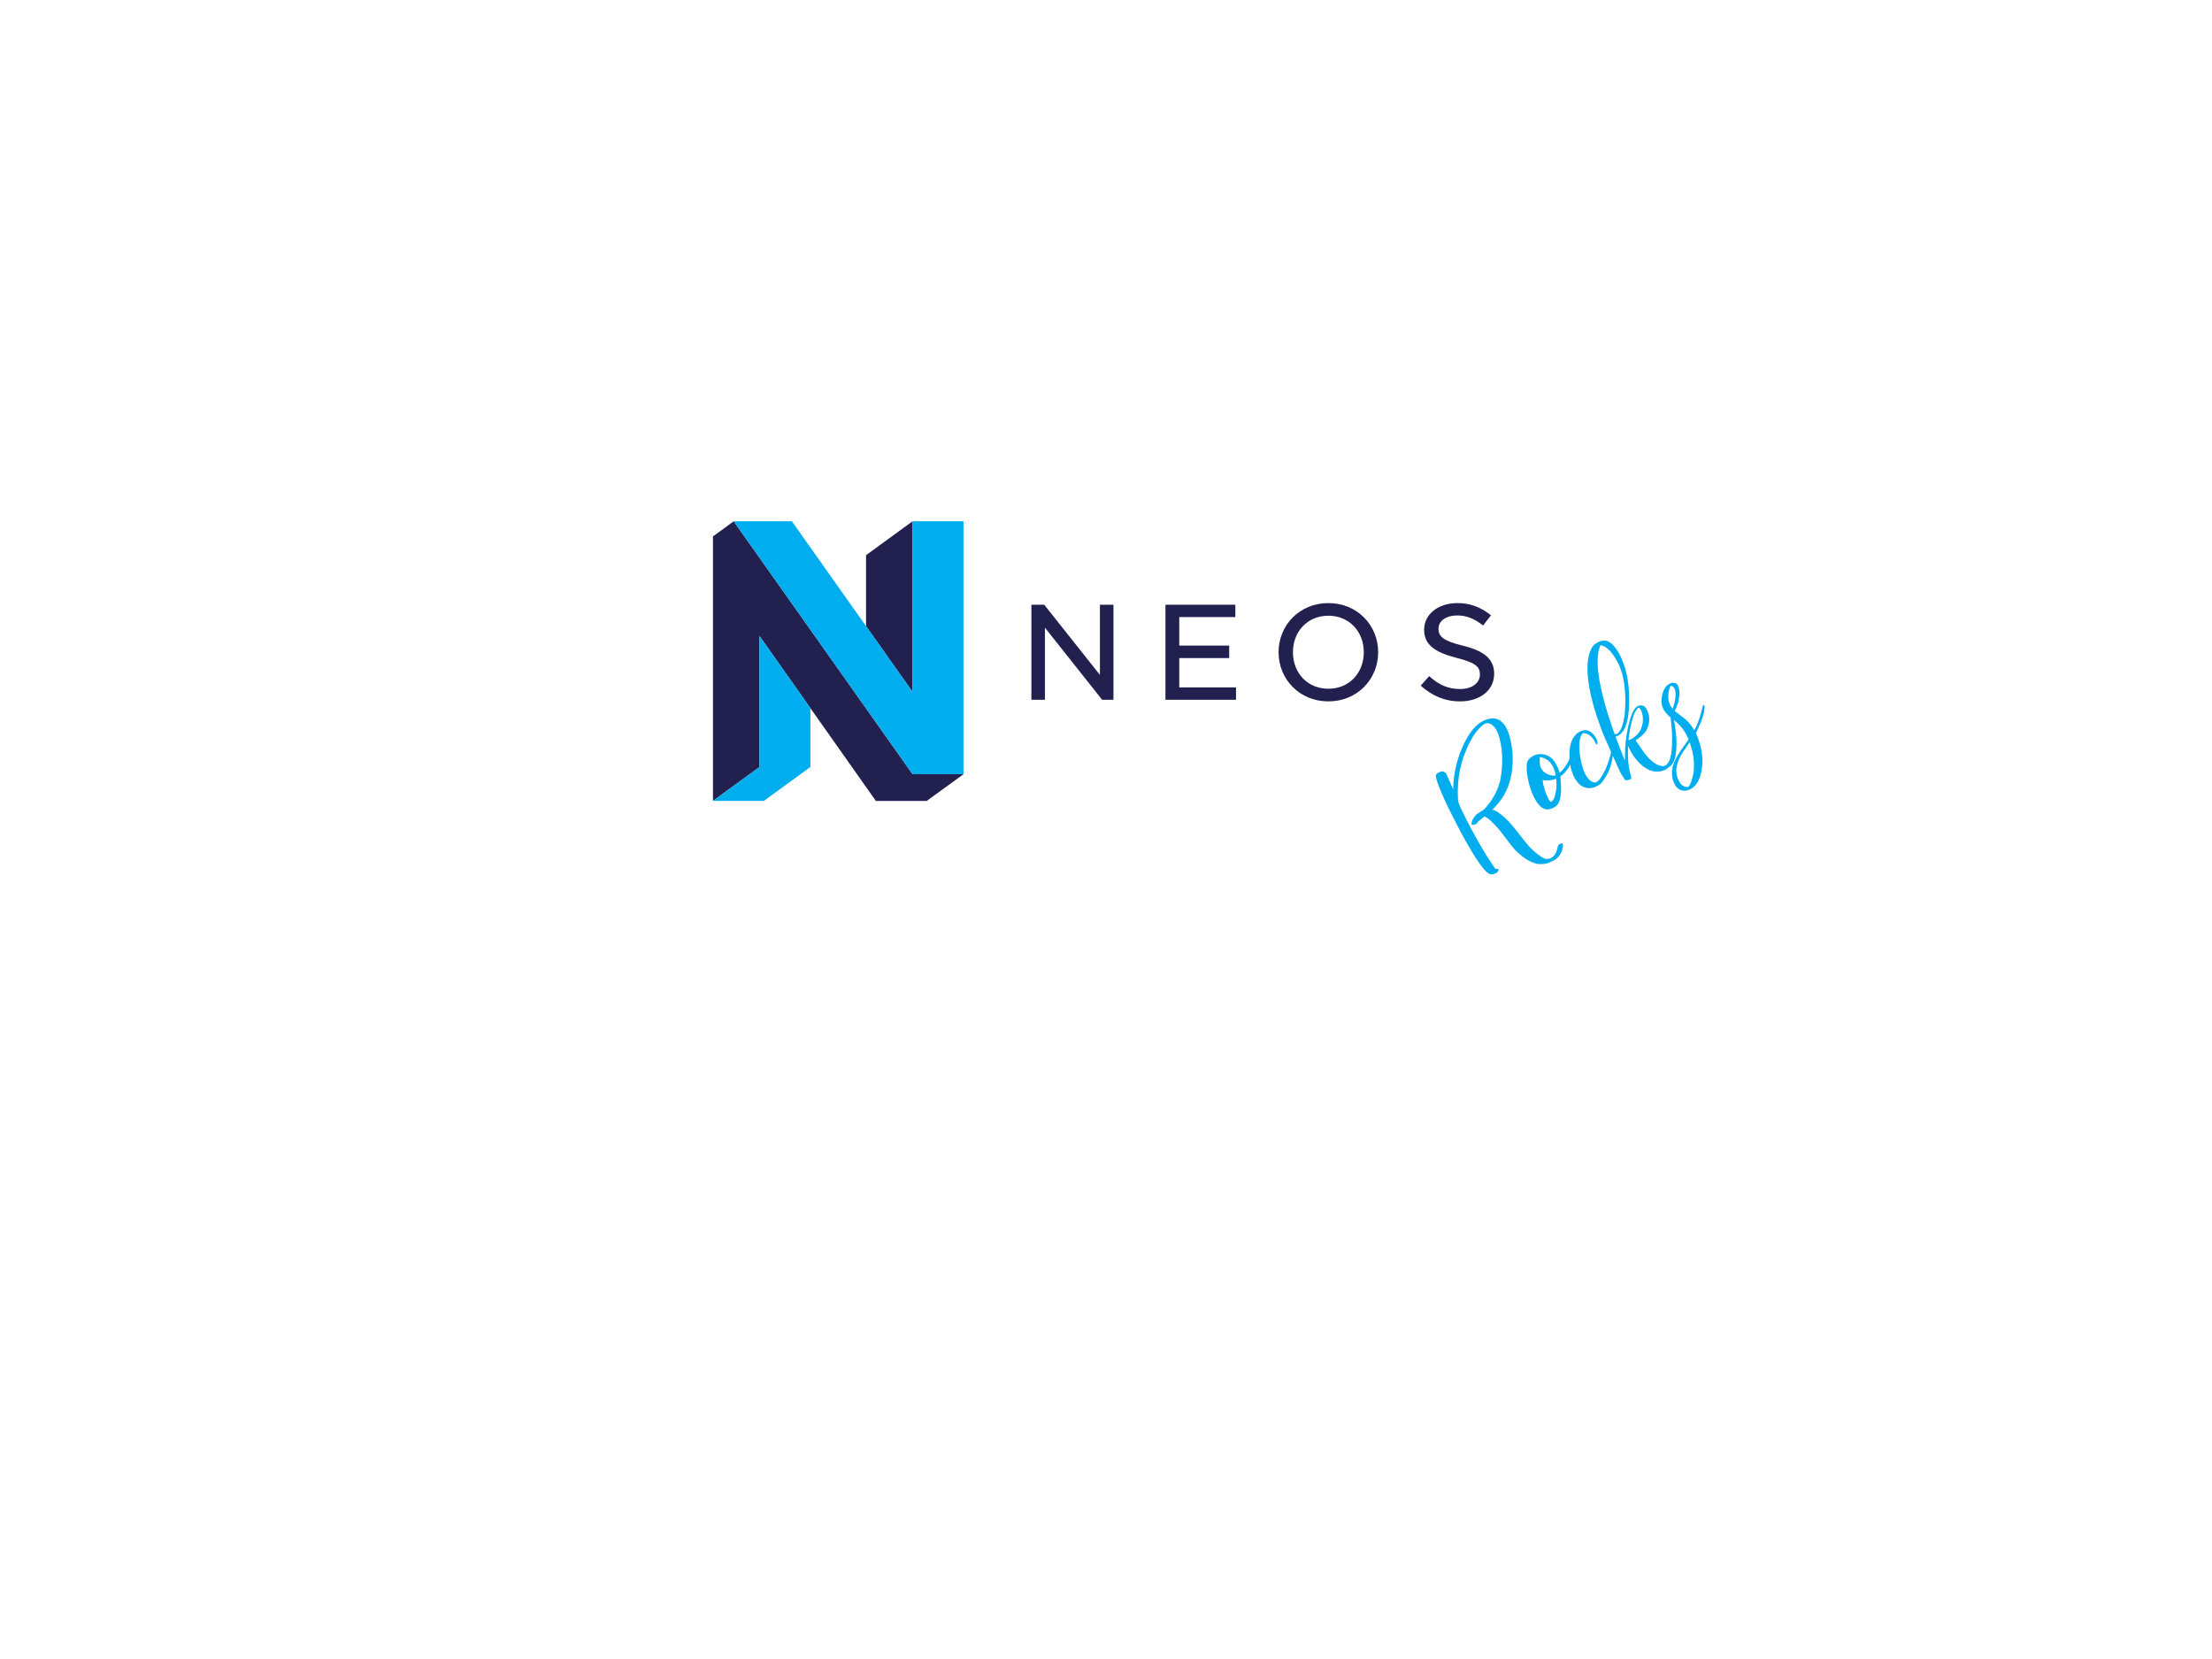
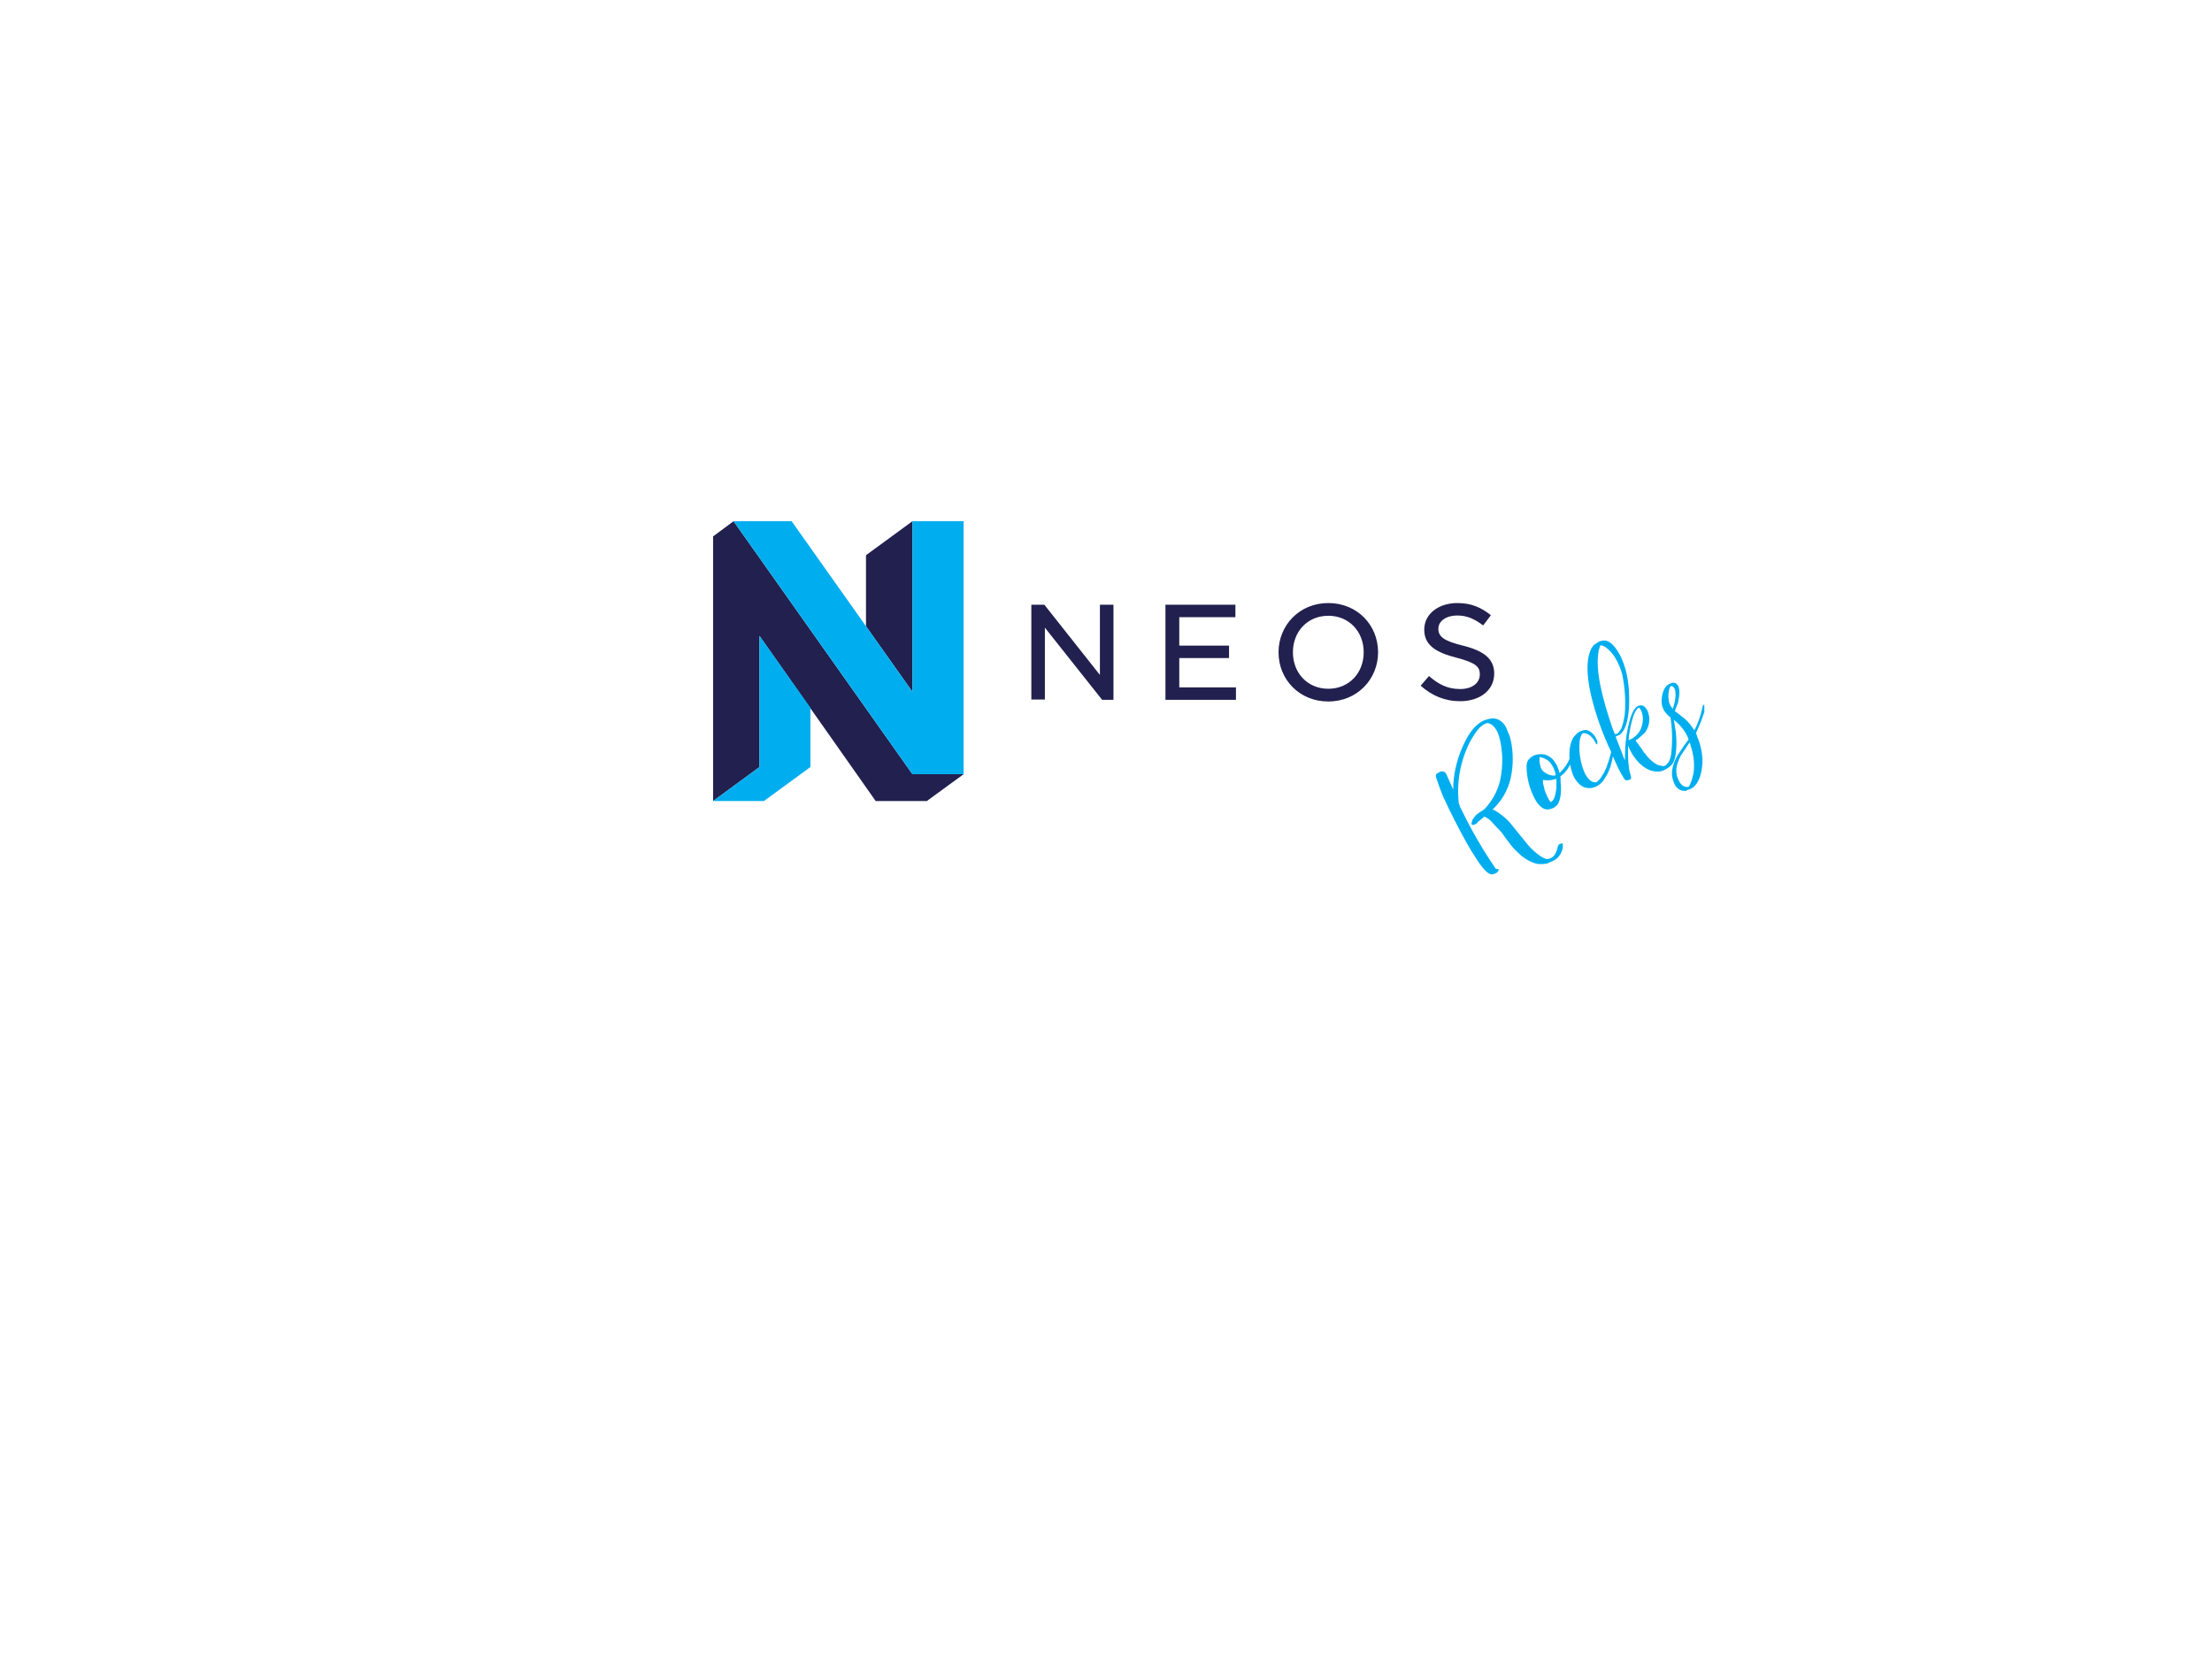
- <svg xmlns="http://www.w3.org/2000/svg" width="100%" height="100%" viewBox="0 0 800 600" version="1.1" xml:space="preserve" style="fill-rule:evenodd;clip-rule:evenodd;stroke-linejoin:round;stroke-miterlimit:2;">
-   <g transform="matrix(1.00245,0,0,1.00245,188.312,144.023)">
-     <path d="M324.708,103.69L327.767,100.263C331.175,103.299 334.331,104.915 338.972,104.915C343.118,104.915 346.079,102.809 346.079,99.674C346.079,96.883 344.499,95.414 337.737,93.7C329.892,91.691 325.944,88.997 325.944,83.513C325.944,77.83 331.175,73.911 337.885,73.911C342.871,73.911 346.523,75.529 350.076,78.319L347.214,81.994C343.955,79.447 341.192,78.37 337.837,78.37C334.036,78.37 331.123,80.231 331.123,83.17C331.123,86.01 332.951,87.577 339.958,89.292C347.509,91.104 351.213,94.091 351.213,99.381C351.213,105.551 345.88,109.373 338.922,109.373C333.394,109.373 328.805,107.365 324.708,103.69Z" style="fill:rgb(33,32,79);fill-rule:nonzero;" />
-   </g>
-   <g transform="matrix(1.00245,0,0,1.00245,188.312,144.023)">
-     <path d="M304.178,91.643C304.178,84.149 298.896,78.467 291.395,78.467C283.896,78.467 278.614,84.149 278.614,91.643C278.614,99.135 283.896,104.817 291.395,104.817C298.896,104.817 304.178,99.135 304.178,91.643ZM273.432,91.643C273.432,81.945 280.934,73.911 291.395,73.911C301.858,73.911 309.36,81.945 309.36,91.643C309.36,101.339 301.858,109.373 291.395,109.373C280.934,109.373 273.432,101.339 273.432,91.643Z" style="fill:rgb(33,32,79);fill-rule:nonzero;" />
-   </g>
-   <g transform="matrix(1.00245,0,0,1.00245,188.312,144.023)">
-     <path d="M257.834,74.5L257.834,78.957L237.601,78.957L237.601,89.242L255.615,89.242L255.615,93.748L237.601,93.748L237.601,104.328L258.081,104.328L258.081,108.785L232.617,108.785L232.617,74.5L257.834,74.5Z" style="fill:rgb(33,32,79);fill-rule:nonzero;" />
-   </g>
-   <g transform="matrix(1.00245,0,0,1.00245,188.312,144.023)">
-     <path d="M188.889,74.5L208.976,99.822L208.976,74.5L213.861,74.5L213.861,108.785L209.765,108.785L189.136,82.777L189.136,108.785L184.251,108.785L184.251,74.5L188.889,74.5Z" style="fill:rgb(33,32,79);fill-rule:nonzero;" />
-   </g>
-   <g transform="matrix(0.810827,0,0,0.810827,257.856,187.734)">
-     <path d="M89.028,0.976L68.274,16.105L68.274,47.75L89.028,77.099L89.028,0.976Z" style="fill:rgb(33,32,79);fill-rule:nonzero;" />
-   </g>
-   <g transform="matrix(0.810827,0,0,0.810827,257.856,187.734)">
-     <path d="M89.028,113.792L9.242,0.976L0,7.734L0,125.7L20.753,110.571L20.753,52.152L72.65,125.7L95.352,125.7L111.731,113.792L89.028,113.792Z" style="fill:rgb(33,32,79);fill-rule:nonzero;" />
-   </g>
-   <g transform="matrix(0.810827,0,0,0.810827,257.856,187.734)">
-     <path d="M20.753,52.152L20.753,110.571L0,125.7L22.702,125.7L43.457,110.571L43.457,84.329L20.753,52.152Z" style="fill:rgb(0,174,239);fill-rule:nonzero;" />
-   </g>
-   <g transform="matrix(0.810827,0,0,0.810827,257.856,187.734)">
-     <path d="M89.028,77.099L89.028,0.976L111.731,0.976L111.731,113.792L89.028,113.792L9.242,0.976L35.189,0.976L89.028,77.099Z" style="fill:rgb(0,174,239);fill-rule:nonzero;" />
-   </g>
-   <g transform="matrix(0.322865,-0.14479,0.138637,0.309144,211.068,412.542)">
-     <g transform="matrix(203.479,0,0,212.51,950.435,141.929)">
-       <path d="M0.316,0.042C0.31,0.041 0.303,0.039 0.295,0.036C0.287,0.033 0.28,0.03 0.274,0.027C0.252,0.013 0.231,-0.012 0.213,-0.047C0.206,-0.06 0.2,-0.074 0.195,-0.089C0.19,-0.104 0.185,-0.125 0.179,-0.152C0.175,-0.167 0.173,-0.178 0.171,-0.186C0.169,-0.195 0.167,-0.202 0.166,-0.207C0.164,-0.213 0.162,-0.219 0.16,-0.226C0.155,-0.241 0.15,-0.256 0.144,-0.27C0.138,-0.283 0.133,-0.293 0.128,-0.298L0.125,-0.302L0.104,-0.297C0.095,-0.295 0.089,-0.293 0.086,-0.292C0.083,-0.291 0.081,-0.29 0.08,-0.289C0.077,-0.286 0.073,-0.285 0.066,-0.285C0.061,-0.285 0.056,-0.286 0.052,-0.289C0.05,-0.291 0.049,-0.292 0.049,-0.294C0.049,-0.296 0.05,-0.297 0.052,-0.299C0.053,-0.299 0.054,-0.301 0.055,-0.302C0.056,-0.303 0.057,-0.305 0.058,-0.306C0.06,-0.309 0.064,-0.313 0.071,-0.317C0.077,-0.321 0.083,-0.324 0.09,-0.327C0.097,-0.329 0.105,-0.331 0.116,-0.332C0.122,-0.332 0.127,-0.333 0.131,-0.334C0.134,-0.335 0.139,-0.336 0.144,-0.338C0.195,-0.361 0.237,-0.392 0.269,-0.433C0.292,-0.464 0.312,-0.5 0.329,-0.541C0.345,-0.582 0.355,-0.62 0.357,-0.655L0.357,-0.662C0.357,-0.693 0.348,-0.713 0.332,-0.723C0.327,-0.725 0.322,-0.726 0.317,-0.726C0.308,-0.726 0.298,-0.723 0.285,-0.718C0.265,-0.711 0.243,-0.698 0.218,-0.679C0.137,-0.617 0.077,-0.536 0.039,-0.437C0.036,-0.429 0.034,-0.422 0.034,-0.415C0.033,-0.407 0.033,-0.401 0.033,-0.395C0.033,-0.385 0.033,-0.374 0.034,-0.361C0.035,-0.31 0.039,-0.258 0.044,-0.203C0.049,-0.148 0.055,-0.103 0.062,-0.067C0.063,-0.059 0.064,-0.053 0.065,-0.048C0.066,-0.044 0.067,-0.041 0.068,-0.04C0.069,-0.038 0.071,-0.037 0.072,-0.037C0.075,-0.036 0.077,-0.035 0.078,-0.033C0.08,-0.032 0.081,-0.031 0.081,-0.03C0.081,-0.028 0.079,-0.027 0.076,-0.025C0.074,-0.023 0.071,-0.021 0.068,-0.02C0.067,-0.019 0.065,-0.019 0.063,-0.019L0.053,-0.019C0.042,-0.019 0.035,-0.023 0.029,-0.029C0.018,-0.042 0.007,-0.076 -0.001,-0.131C-0.009,-0.186 -0.016,-0.257 -0.02,-0.345L-0.023,-0.409C-0.024,-0.423 -0.024,-0.439 -0.024,-0.457L-0.024,-0.475C-0.024,-0.499 -0.023,-0.522 -0.022,-0.543C-0.021,-0.563 -0.019,-0.577 -0.017,-0.584C-0.015,-0.589 -0.012,-0.593 -0.009,-0.595C-0.005,-0.597 0.001,-0.598 0.008,-0.598C0.016,-0.598 0.021,-0.597 0.025,-0.595C0.028,-0.594 0.031,-0.59 0.033,-0.586L0.037,-0.58L0.037,-0.49L0.046,-0.51C0.08,-0.575 0.125,-0.632 0.183,-0.68C0.233,-0.722 0.279,-0.743 0.321,-0.743C0.326,-0.743 0.331,-0.743 0.335,-0.742C0.374,-0.738 0.396,-0.718 0.404,-0.682C0.406,-0.674 0.407,-0.664 0.407,-0.651C0.407,-0.638 0.406,-0.626 0.404,-0.615C0.394,-0.554 0.372,-0.498 0.338,-0.445C0.301,-0.388 0.252,-0.348 0.19,-0.323L0.174,-0.317L0.181,-0.312C0.19,-0.303 0.199,-0.289 0.209,-0.268C0.216,-0.254 0.222,-0.239 0.227,-0.224C0.232,-0.209 0.238,-0.188 0.244,-0.162C0.253,-0.124 0.261,-0.096 0.266,-0.078C0.272,-0.06 0.278,-0.045 0.284,-0.033C0.289,-0.022 0.294,-0.013 0.3,-0.004C0.305,0.004 0.31,0.01 0.314,0.015C0.322,0.022 0.331,0.025 0.341,0.025C0.349,0.025 0.358,0.023 0.368,0.018C0.372,0.015 0.377,0.011 0.383,0.006C0.388,0 0.393,-0.005 0.396,-0.01C0.4,-0.015 0.403,-0.018 0.405,-0.019C0.407,-0.021 0.411,-0.021 0.415,-0.021C0.418,-0.021 0.421,-0.021 0.424,-0.02C0.426,-0.019 0.427,-0.018 0.427,-0.016C0.427,-0.015 0.426,-0.012 0.425,-0.009C0.423,-0.006 0.421,-0.002 0.419,0.002C0.417,0.005 0.414,0.009 0.412,0.011C0.4,0.025 0.384,0.035 0.365,0.04C0.359,0.041 0.353,0.042 0.346,0.042C0.34,0.042 0.335,0.042 0.332,0.042C0.326,0.042 0.321,0.042 0.316,0.042Z" style="fill:rgb(0,174,239);fill-rule:nonzero;" />
-     </g>
-     <g transform="matrix(203.479,0,0,212.51,1032.4,141.929)">
-       <path d="M0.033,-0.202C0.005,-0.209 -0.01,-0.238 -0.012,-0.291L-0.012,-0.301C-0.012,-0.323 -0.01,-0.347 -0.005,-0.371C0.001,-0.4 0.008,-0.425 0.019,-0.447C0.025,-0.461 0.034,-0.47 0.044,-0.474C0.055,-0.478 0.065,-0.48 0.074,-0.48C0.078,-0.48 0.083,-0.48 0.088,-0.479C0.102,-0.476 0.114,-0.47 0.125,-0.462C0.141,-0.449 0.15,-0.434 0.154,-0.417C0.156,-0.409 0.157,-0.401 0.157,-0.393C0.158,-0.385 0.158,-0.379 0.158,-0.375C0.158,-0.368 0.158,-0.362 0.157,-0.356C0.156,-0.354 0.156,-0.352 0.156,-0.351C0.156,-0.349 0.156,-0.349 0.156,-0.349L0.159,-0.349C0.173,-0.353 0.187,-0.36 0.201,-0.369C0.215,-0.378 0.226,-0.387 0.235,-0.396C0.241,-0.4 0.245,-0.404 0.25,-0.406C0.254,-0.409 0.257,-0.41 0.259,-0.41C0.26,-0.41 0.261,-0.409 0.261,-0.409C0.262,-0.408 0.262,-0.408 0.262,-0.407C0.262,-0.405 0.259,-0.401 0.254,-0.395C0.243,-0.38 0.227,-0.366 0.208,-0.354C0.189,-0.341 0.171,-0.333 0.152,-0.33C0.152,-0.33 0.151,-0.327 0.15,-0.323C0.148,-0.319 0.146,-0.314 0.144,-0.308C0.126,-0.256 0.106,-0.223 0.084,-0.208C0.074,-0.203 0.063,-0.2 0.052,-0.2C0.046,-0.2 0.04,-0.201 0.033,-0.202ZM0.134,-0.349C0.137,-0.361 0.138,-0.372 0.138,-0.382C0.138,-0.392 0.137,-0.402 0.135,-0.411C0.13,-0.43 0.118,-0.447 0.097,-0.461C0.097,-0.461 0.096,-0.459 0.094,-0.454C0.092,-0.45 0.09,-0.445 0.087,-0.439C0.085,-0.433 0.083,-0.427 0.082,-0.421C0.081,-0.417 0.08,-0.413 0.08,-0.409C0.08,-0.402 0.082,-0.394 0.085,-0.386C0.091,-0.375 0.098,-0.365 0.107,-0.357C0.116,-0.35 0.124,-0.345 0.131,-0.345C0.132,-0.345 0.132,-0.345 0.133,-0.346C0.133,-0.347 0.134,-0.348 0.134,-0.349ZM0.111,-0.287C0.113,-0.292 0.116,-0.298 0.119,-0.304C0.121,-0.31 0.123,-0.316 0.125,-0.32C0.127,-0.324 0.127,-0.327 0.127,-0.328L0.127,-0.329C0.126,-0.328 0.125,-0.328 0.123,-0.328C0.12,-0.328 0.115,-0.329 0.109,-0.33C0.1,-0.332 0.091,-0.335 0.083,-0.339C0.074,-0.342 0.068,-0.346 0.064,-0.35C0.061,-0.343 0.057,-0.332 0.055,-0.316C0.052,-0.3 0.051,-0.288 0.051,-0.279L0.051,-0.264C0.051,-0.249 0.052,-0.238 0.056,-0.232C0.067,-0.233 0.078,-0.24 0.088,-0.253C0.098,-0.266 0.106,-0.278 0.111,-0.287Z" style="fill:rgb(0,174,239);fill-rule:nonzero;" />
-     </g>
-     <g transform="matrix(203.479,0,0,212.51,1080.69,141.929)">
-       <path d="M0,-0.232C-0.006,-0.239 -0.012,-0.248 -0.016,-0.259C-0.021,-0.272 -0.024,-0.288 -0.024,-0.306C-0.024,-0.325 -0.021,-0.345 -0.015,-0.368C0.002,-0.424 0.025,-0.462 0.056,-0.482C0.066,-0.487 0.073,-0.491 0.08,-0.493C0.086,-0.494 0.092,-0.495 0.098,-0.495C0.101,-0.495 0.104,-0.495 0.106,-0.495C0.114,-0.494 0.121,-0.492 0.126,-0.49C0.131,-0.487 0.136,-0.483 0.14,-0.478C0.151,-0.465 0.156,-0.448 0.157,-0.426L0.157,-0.423C0.157,-0.419 0.156,-0.416 0.155,-0.413C0.154,-0.408 0.153,-0.405 0.152,-0.404C0.15,-0.402 0.149,-0.401 0.148,-0.401C0.147,-0.401 0.147,-0.401 0.146,-0.402C0.145,-0.403 0.144,-0.408 0.144,-0.415C0.144,-0.418 0.143,-0.422 0.143,-0.427C0.143,-0.431 0.142,-0.435 0.141,-0.438C0.138,-0.45 0.133,-0.46 0.126,-0.468C0.118,-0.477 0.111,-0.481 0.106,-0.481L0.105,-0.481C0.103,-0.481 0.1,-0.479 0.096,-0.476C0.092,-0.472 0.088,-0.469 0.084,-0.464C0.081,-0.46 0.077,-0.456 0.075,-0.452C0.063,-0.432 0.053,-0.407 0.045,-0.377C0.037,-0.346 0.033,-0.319 0.033,-0.296L0.033,-0.291C0.035,-0.262 0.043,-0.243 0.056,-0.233C0.059,-0.231 0.063,-0.23 0.068,-0.23C0.072,-0.23 0.077,-0.231 0.082,-0.233C0.092,-0.237 0.106,-0.246 0.123,-0.259C0.131,-0.265 0.138,-0.271 0.144,-0.277C0.149,-0.282 0.158,-0.29 0.168,-0.302C0.181,-0.316 0.192,-0.329 0.2,-0.341C0.209,-0.353 0.218,-0.367 0.229,-0.384C0.231,-0.389 0.233,-0.392 0.235,-0.394C0.236,-0.396 0.237,-0.398 0.238,-0.399C0.239,-0.4 0.24,-0.401 0.24,-0.401C0.241,-0.402 0.241,-0.402 0.242,-0.402L0.243,-0.401C0.245,-0.401 0.246,-0.4 0.246,-0.399L0.246,-0.398C0.246,-0.397 0.245,-0.394 0.243,-0.391C0.241,-0.387 0.238,-0.381 0.233,-0.373C0.215,-0.34 0.192,-0.306 0.165,-0.273C0.152,-0.258 0.136,-0.244 0.117,-0.232C0.099,-0.219 0.084,-0.212 0.073,-0.211C0.061,-0.21 0.055,-0.21 0.053,-0.21C0.034,-0.21 0.017,-0.217 0,-0.232Z" style="fill:rgb(0,174,239);fill-rule:nonzero;" />
-     </g>
-     <g transform="matrix(203.479,0,0,212.51,1125.7,141.929)">
-       <path d="M0.083,-0.229C0.073,-0.254 0.068,-0.281 0.067,-0.309L0.066,-0.331L0.059,-0.315C0.038,-0.271 0.025,-0.234 0.02,-0.203C0.019,-0.197 0.019,-0.192 0.018,-0.188C0.017,-0.183 0.016,-0.18 0.015,-0.178L0.013,-0.173L0.003,-0.173C-0.008,-0.173 -0.014,-0.176 -0.017,-0.181C-0.017,-0.182 -0.018,-0.185 -0.019,-0.188C-0.019,-0.192 -0.02,-0.197 -0.021,-0.202C-0.022,-0.206 -0.022,-0.212 -0.023,-0.218C-0.023,-0.225 -0.024,-0.234 -0.024,-0.247C-0.024,-0.26 -0.024,-0.278 -0.024,-0.301L-0.024,-0.341C-0.024,-0.387 -0.024,-0.428 -0.022,-0.462C-0.019,-0.507 -0.015,-0.552 -0.008,-0.595C0.011,-0.715 0.043,-0.797 0.087,-0.842C0.1,-0.855 0.111,-0.862 0.123,-0.865C0.134,-0.867 0.142,-0.868 0.146,-0.868C0.159,-0.868 0.17,-0.865 0.181,-0.858C0.202,-0.843 0.214,-0.808 0.216,-0.754L0.216,-0.744C0.216,-0.676 0.196,-0.6 0.156,-0.518C0.127,-0.458 0.098,-0.421 0.071,-0.407C0.066,-0.404 0.061,-0.402 0.055,-0.4C0.049,-0.399 0.044,-0.398 0.039,-0.398L0.028,-0.399L0.027,-0.384L0.024,-0.323C0.023,-0.31 0.023,-0.299 0.022,-0.291L0.022,-0.271C0.022,-0.271 0.022,-0.271 0.022,-0.271C0.023,-0.271 0.025,-0.275 0.028,-0.283C0.049,-0.332 0.075,-0.376 0.105,-0.417C0.136,-0.458 0.161,-0.483 0.182,-0.491C0.186,-0.493 0.19,-0.493 0.194,-0.493C0.199,-0.493 0.204,-0.492 0.208,-0.49C0.215,-0.487 0.221,-0.482 0.224,-0.474C0.226,-0.469 0.227,-0.461 0.227,-0.451C0.227,-0.441 0.226,-0.433 0.224,-0.425C0.214,-0.393 0.196,-0.37 0.169,-0.356C0.158,-0.351 0.142,-0.346 0.124,-0.342C0.12,-0.342 0.117,-0.341 0.115,-0.341C0.114,-0.34 0.113,-0.34 0.113,-0.34C0.112,-0.34 0.112,-0.339 0.112,-0.339L0.112,-0.338C0.113,-0.337 0.113,-0.334 0.114,-0.329C0.115,-0.324 0.116,-0.318 0.118,-0.312C0.119,-0.301 0.121,-0.294 0.122,-0.288C0.123,-0.282 0.124,-0.277 0.125,-0.273C0.125,-0.269 0.127,-0.264 0.128,-0.259C0.137,-0.221 0.151,-0.194 0.169,-0.177C0.177,-0.17 0.183,-0.166 0.187,-0.165C0.191,-0.164 0.194,-0.164 0.196,-0.164C0.2,-0.164 0.205,-0.165 0.21,-0.168C0.222,-0.173 0.234,-0.185 0.246,-0.203C0.274,-0.246 0.299,-0.305 0.321,-0.378C0.324,-0.389 0.327,-0.395 0.33,-0.395L0.333,-0.396C0.336,-0.396 0.337,-0.393 0.337,-0.389C0.337,-0.386 0.337,-0.383 0.336,-0.379C0.33,-0.352 0.322,-0.324 0.313,-0.294C0.303,-0.264 0.292,-0.237 0.279,-0.213C0.26,-0.179 0.242,-0.159 0.224,-0.153C0.206,-0.147 0.192,-0.145 0.183,-0.145C0.167,-0.145 0.152,-0.149 0.138,-0.157C0.114,-0.171 0.096,-0.195 0.083,-0.229ZM0.081,-0.435C0.092,-0.447 0.103,-0.462 0.114,-0.479C0.131,-0.509 0.147,-0.541 0.16,-0.575C0.173,-0.609 0.182,-0.641 0.187,-0.67C0.19,-0.688 0.191,-0.704 0.191,-0.721C0.191,-0.734 0.19,-0.747 0.188,-0.759C0.185,-0.788 0.177,-0.811 0.166,-0.83C0.164,-0.833 0.161,-0.835 0.159,-0.838C0.157,-0.841 0.155,-0.843 0.152,-0.845C0.15,-0.847 0.148,-0.848 0.147,-0.848C0.146,-0.848 0.144,-0.847 0.141,-0.843C0.138,-0.84 0.135,-0.836 0.131,-0.832C0.127,-0.828 0.124,-0.824 0.122,-0.82C0.077,-0.751 0.047,-0.624 0.031,-0.438C0.03,-0.431 0.03,-0.426 0.03,-0.421C0.029,-0.416 0.029,-0.413 0.029,-0.412C0.033,-0.41 0.036,-0.409 0.04,-0.409C0.042,-0.409 0.046,-0.409 0.049,-0.411C0.056,-0.414 0.063,-0.418 0.069,-0.423C0.075,-0.429 0.079,-0.432 0.081,-0.435ZM0.116,-0.359C0.125,-0.361 0.132,-0.364 0.139,-0.367C0.145,-0.37 0.151,-0.374 0.157,-0.379C0.183,-0.402 0.197,-0.43 0.199,-0.463C0.199,-0.476 0.197,-0.483 0.193,-0.484L0.191,-0.484C0.189,-0.484 0.187,-0.483 0.184,-0.481C0.179,-0.479 0.174,-0.476 0.169,-0.472C0.145,-0.452 0.119,-0.419 0.09,-0.373L0.087,-0.368C0.083,-0.362 0.081,-0.358 0.081,-0.357L0.081,-0.356C0.081,-0.355 0.082,-0.355 0.085,-0.355L0.091,-0.355C0.094,-0.355 0.098,-0.356 0.103,-0.356C0.108,-0.357 0.112,-0.358 0.116,-0.359Z" style="fill:rgb(0,174,239);fill-rule:nonzero;" />
-     </g>
-     <g transform="matrix(203.479,0,0,212.51,1189.38,141.929)">
-       <path d="M-0.071,-0.006C-0.093,-0.012 -0.106,-0.026 -0.111,-0.049C-0.112,-0.053 -0.112,-0.059 -0.112,-0.065L-0.112,-0.072C-0.112,-0.082 -0.11,-0.09 -0.108,-0.097C-0.102,-0.119 -0.09,-0.14 -0.072,-0.158C-0.063,-0.167 -0.052,-0.176 -0.039,-0.185C-0.027,-0.194 -0.01,-0.204 0.012,-0.217L0.04,-0.233L0.044,-0.236L0.044,-0.25C0.044,-0.287 0.034,-0.324 0.013,-0.361C0.005,-0.376 -0.001,-0.389 -0.004,-0.4C-0.008,-0.411 -0.009,-0.42 -0.009,-0.429C-0.009,-0.433 -0.009,-0.437 -0.009,-0.44C-0.007,-0.456 0,-0.472 0.011,-0.489C0.022,-0.505 0.035,-0.517 0.049,-0.525C0.056,-0.528 0.064,-0.53 0.073,-0.53L0.075,-0.53C0.083,-0.53 0.091,-0.528 0.096,-0.523C0.1,-0.521 0.102,-0.518 0.104,-0.514C0.105,-0.511 0.106,-0.506 0.106,-0.5C0.106,-0.482 0.096,-0.459 0.077,-0.433C0.073,-0.428 0.068,-0.421 0.061,-0.415C0.055,-0.408 0.049,-0.403 0.044,-0.399L0.039,-0.395L0.044,-0.385C0.046,-0.382 0.048,-0.378 0.051,-0.373C0.054,-0.367 0.056,-0.362 0.059,-0.357C0.074,-0.333 0.083,-0.307 0.087,-0.28L0.09,-0.266C0.12,-0.29 0.146,-0.318 0.169,-0.349C0.176,-0.359 0.181,-0.363 0.184,-0.363C0.185,-0.363 0.186,-0.363 0.186,-0.361L0.186,-0.359C0.186,-0.354 0.181,-0.344 0.172,-0.33C0.16,-0.315 0.147,-0.301 0.135,-0.289C0.122,-0.277 0.108,-0.264 0.091,-0.25L0.09,-0.228C0.088,-0.181 0.077,-0.137 0.058,-0.098C0.031,-0.046 -0,-0.015 -0.035,-0.006C-0.041,-0.005 -0.047,-0.004 -0.053,-0.004C-0.06,-0.004 -0.066,-0.005 -0.071,-0.006ZM0.063,-0.444C0.077,-0.465 0.084,-0.483 0.084,-0.496C0.084,-0.504 0.082,-0.511 0.076,-0.516C0.075,-0.517 0.074,-0.517 0.073,-0.517C0.073,-0.517 0.071,-0.517 0.07,-0.516C0.065,-0.514 0.06,-0.508 0.054,-0.5C0.048,-0.492 0.043,-0.483 0.039,-0.474C0.035,-0.465 0.032,-0.457 0.031,-0.45C0.031,-0.443 0.03,-0.437 0.03,-0.433C0.03,-0.427 0.031,-0.422 0.032,-0.417L0.033,-0.409L0.044,-0.42C0.047,-0.423 0.05,-0.427 0.054,-0.431C0.057,-0.436 0.06,-0.44 0.063,-0.444ZM-0.048,-0.022C-0.042,-0.026 -0.035,-0.032 -0.027,-0.041C-0.018,-0.051 -0.011,-0.061 -0.003,-0.071C0.013,-0.097 0.025,-0.125 0.033,-0.157C0.035,-0.165 0.037,-0.173 0.038,-0.181C0.039,-0.188 0.041,-0.2 0.043,-0.215C0.043,-0.216 0.043,-0.216 0.043,-0.217L0.044,-0.218L0.043,-0.219C0.043,-0.219 0.042,-0.219 0.042,-0.219C0.04,-0.218 0.038,-0.217 0.035,-0.216L0.013,-0.202C-0.002,-0.193 -0.014,-0.186 -0.023,-0.179C-0.032,-0.172 -0.041,-0.165 -0.048,-0.157C-0.074,-0.132 -0.086,-0.104 -0.086,-0.072L-0.086,-0.071C-0.086,-0.048 -0.079,-0.031 -0.064,-0.023C-0.06,-0.02 -0.058,-0.019 -0.056,-0.019L-0.054,-0.019C-0.053,-0.019 -0.05,-0.02 -0.048,-0.022Z" style="fill:rgb(0,174,239);fill-rule:nonzero;" />
-     </g>
-   </g>
+ <svg xmlns="http://www.w3.org/2000/svg" fill-rule="evenodd" stroke-linejoin="round" stroke-miterlimit="2" clip-rule="evenodd" viewBox="0 0 800 600">
+   <path fill="#21204f" fill-rule="nonzero" d="M513.8 248l3-3.5c3.5 3 6.7 4.7 11.3 4.7 4.2 0 7.1-2.1 7.1-5.3 0-2.8-1.5-4.2-8.3-6-7.9-2-11.8-4.7-11.8-10.2 0-5.7 5.2-9.6 12-9.6 5 0 8.6 1.6 12.1 4.4l-2.8 3.7c-3.3-2.5-6-3.6-9.4-3.6-3.8 0-6.8 1.9-6.8 4.8 0 2.8 1.9 4.4 8.9 6.1 7.6 1.9 11.3 4.8 11.3 10.1 0 6.2-5.4 10-12.3 10-5.6 0-10.2-2-14.3-5.6zM493.2 235.9c0-7.5-5.3-13.2-12.8-13.2-7.5 0-12.8 5.7-12.8 13.2 0 7.5 5.3 13.2 12.8 13.2 7.5 0 12.8-5.7 12.8-13.2zm-30.8 0c0-9.7 7.5-17.8 18-17.8s18 8 18 17.8c0 9.7-7.5 17.8-18 17.8s-18-8-18-17.8zM446.8 218.7v4.5h-20.3v10.3h18v4.5h-18v10.6H447v4.5h-25.5v-34.4h25.3zM377.7 218.7l20.1 25.4v-25.4h4.9v34.4h-4.1L377.9 227v26H373v-34.3h4.7zM330 188.5l-16.8 12.3v25.7l16.8 23.7v-61.7zM330 280l-64.7-91.5-7.4 5.5v95.7l16.8-12.3V230l42 59.7h18.5l13.3-9.7H330z" />
+   <path fill="#00aeef" fill-rule="nonzero" d="M274.7 230v47.4l-16.8 12.3h18.4l16.8-12.3V256l-18.4-26zM330 250.2v-61.7h18.5V280H330l-64.7-91.5h21l43.7 61.7zM559.6 312.3l-1.6.2h-1.6c-1.9-.3-4-1.3-6.2-3l-2.4-2.3c-.8-.8-1.7-2-3-3.7l-1.4-2-1-1.2-1-1-2.3-2.5a7.9 7.9 0 00-1.9-1.3l-.3-.2-1.2 1-1 .8-.4.4c0 .2-.3.4-.8.6-.3.2-.6.3-1 .2-.2 0-.3-.1-.3-.3v-.4l.1-.3.1-.3c0-.3.2-.6.5-1.1l1-1.2 1.5-1.1 1-.6.7-.6c2.7-3 4.5-6.3 5.4-10 .6-2.7.9-5.6.8-8.8-.2-3.2-.6-6-1.5-8.3l-.2-.5c-1-2-2.1-3-3.5-3.3-.4 0-.7.1-1 .3-.6.2-1.2.7-2 1.4-1 1-2 2.6-3.2 4.6a39.2 39.2 0 00-4.3 22.7l.5 1.4 1.1 2.2a160.9 160.9 0 0011.7 20c.1.2.3.2.3.2h.6l.2.1c.1.2 0 .3-.1.5l-.4.6-.3.2-.7.3c-.7.3-1.3.3-1.8 0-1.1-.5-2.9-2.4-5-5.8-2.2-3.3-4.7-7.8-7.6-13.5l-2-4-1.5-3.2-.6-1.2a102 102 0 01-2.7-7.4c0-.3 0-.7.2-1l1-.6c.5-.3.9-.3 1.2-.3.2 0 .6.1.8.3l.4.3 2.7 6v-1.7c.3-5.2 1.6-10.3 4-15.2 2-4.2 4.4-7 7.2-8.2l1-.3c2.6-.9 4.7-.2 6.3 1.9.3.5.7 1 1 2l1 2.4a32 32 0 01.6 13.1c-.7 4.8-2.8 9-6.1 12.4l-.9.9h.6a24.4 24.4 0 015.6 4.4l3 3.7 3.9 4.8a25.1 25.1 0 004.4 3.9l1.5.8c.7.3 1.4.2 2-.1.6-.2 1.1-.6 1.6-1.3l.6-1.2c.2-.5.4-1 .4-1.4.1-.5.3-.8.4-.9 0-.2.3-.3.6-.4l.6-.2c.1 0 .2 0 .3.2v1.4l-.2.8a6.6 6.6 0 01-2.2 3.3l-1.2.7-1 .4-1 .5z" />
+   <path fill="#00aeef" fill-rule="nonzero" d="M560.3 292.7c-2 .4-3.9-1.1-5.6-4.5l-.3-.7a25 25 0 01-2.3-10.5c0-1 .4-2 .9-2.5.6-.6 1.2-1 1.8-1.3l1-.3c1-.2 2-.2 2.9 0 1.4.4 2.4 1.1 3.2 2.1l1 1.5.5 1.1.5 1.3v.4l.1.1h.2a14.5 14.5 0 003.6-5.3l.7-1.2.5-.5h.2c.2.2 0 .6 0 1.1-.4 1.3-1 2.7-1.9 4a9.8 9.8 0 01-3 3.3l.1.5v1.2c.4 4 0 6.7-1 8.3-.4.6-1 1.1-1.8 1.5l-1.3.4zm2.3-12.6a9.7 9.7 0 00-1.8-4.1 6.2 6.2 0 00-4-2.2v1.7c.1.5.1 1 .3 1.4 0 .3 0 .5.2.8.2.5.5 1 1 1.4.7.5 1.5 1 2.3 1.2.8.2 1.5.3 2 .1v-.1-.2zm.3 4.7v-1.3-1.3l-.1-.6-.3.2-1 .2c-.6.2-1.3.2-2 .2l-1.5-.1c0 .5 0 1.3.4 2.5.2 1.1.5 2 .8 2.5l.4 1c.5 1 .9 1.7 1.3 2 .7-.4 1.2-1.2 1.5-2.4.3-1.1.4-2.1.5-2.9z" />
+   <path fill="#00aeef" fill-rule="nonzero" d="M572.8 284.7c-.6-.3-1.2-.7-1.8-1.3a9.5 9.5 0 01-2-2.9c-.5-1.2-.9-2.6-1.2-4.3-.5-4.2-.1-7.3 1.3-9.6l1.3-1.4a8 8 0 011.1-.7l.5-.2a6 6 0 011.5-.3c.4 0 .9.2 1.3.4a6 6 0 012.6 3l.1.1.2.7v.7l-.1.3h-.2l-.5-.8-.4-.7-.5-.7a5.1 5.1 0 00-1.8-1.5c-.8-.4-1.4-.4-1.7-.3h-.1l-.5.6-.4 1.2-.2 1a23.8 23.8 0 001.8 11.5l.2.4c1 1.8 2 2.8 3.2 3h.9l.8-.7c.5-.5 1.2-1.5 2-2.9l.8-1.8.8-2.3 1-3.5.6-3.7v-.9l.1-.4.1-.2h.5v.6l-.1 1.5c-.2 2.7-.7 5.6-1.5 8.5-.5 1.4-1 2.8-2 4.2a7.2 7.2 0 01-2.3 2.6l-1.2.7c-1.3.5-2.6.6-4.2.1z" />
+   <path fill="#00aeef" fill-rule="nonzero" d="M592.9 276a17 17 0 01-3.4-4.8l-.7-1.5v1.3c0 3.5.1 6.3.7 8.5l.3 1 .1.8v.4l-.6.3c-.7.3-1.2.3-1.6 0l-.3-.4-.5-.8-.6-1-1-1.9-1.6-3.5-1.1-2.7a102.6 102.6 0 01-6.4-17.2c-2.3-8.4-2.7-14.7-1.1-19 .5-1.2 1-2 1.7-2.5l1.4-.9c.9-.4 1.7-.5 2.6-.4 1.8.4 3.6 2.3 5.4 5.8l.3.7c2 4.5 2.9 10 2.7 16.6-.2 4.8-1 8-2.3 9.8l-.9 1-1 .5-.7.3.4 1 1.6 4.1.8 2.2.6 1.3v-1c0-3.8.3-7.5 1.1-11 .8-3.7 1.7-6 2.9-7.2l.7-.5 1-.2c.6 0 1.1.2 1.5.6l1 1.4.5 1.8a8 8 0 01-1.6 6.2l-2.5 2.2-.6.3-.1.2v.1l.4.6.8 1c.3.6.7 1 1 1.4l.6 1c0 .2.4.4.6.7 1.7 2.3 3.4 3.6 5 4.2l1.6.3.6-.2c.3-.1.6-.4.8-.7.7-.7 1.1-1.8 1.4-3.4a50 50 0 00-.3-13.7l.1-1.3.2-.2c.2 0 .4 0 .5.3l.2.7 1 6.3c.2 2.3.3 4.4.1 6.3-.2 2.8-.8 4.7-1.8 5.6-1 .9-1.9 1.4-2.5 1.7-1 .5-2.1.7-3.3.5-2-.2-3.8-1.2-5.7-3zm-6.2-13.5c.4-1.1.6-2.5.9-3.9a51 51 0 00-.9-14.7 21.6 21.6 0 00-2.5-5.9c-1-1.8-2.3-3-3.6-4l-.6-.3-.7-.3h-.4c-.1 0-.2.1-.3.5l-.3 1c-.2.4-.2.7-.2 1-1 6 .8 15.1 5.2 27.8l.5 1.2.2.6.8-.1.5-.4 1-1.4.4-1.1zm4.5 4l1.3-1.3.8-1.3c1-2.3 1.2-4.5.3-6.8-.4-.8-.7-1.2-1-1.2l-.1.1-.4.4-.7 1c-1 2-1.7 5-2.3 8.9v.4l-.1.9h.3l.4-.2.8-.4.7-.6z" />
+   <path fill="#00aeef" fill-rule="nonzero" d="M610 286c-1.7.2-3-.4-4-1.7l-.5-1-.2-.5c-.3-.7-.4-1.3-.5-1.8-.3-1.6 0-3.3.6-5 .3-1 .8-1.8 1.3-2.8l2.4-3.6 1.4-1.9.2-.3-.4-1a16 16 0 00-5.3-6.3c-1-.7-1.8-1.4-2.3-2-.6-.7-1-1.2-1.2-1.8 0-.3-.2-.5-.3-.7a8.5 8.5 0 01-.1-3.8c.2-1.4.7-2.6 1.4-3.5.4-.4.8-.8 1.4-1l.2-.1c.5-.3 1-.4 1.6-.2.3 0 .5.2.7.4.2.1.4.4.6.8.5 1.2.5 3 0 5.3 0 .4-.2 1-.5 1.6l-.6 1.6-.2.4.6.5.8.6 1 .8c1.7 1.2 3 2.6 4.1 4.3l.6.8a32 32 0 002.8-7.8c.1-.9.4-1.3.5-1.4l.2.1.1.1v2.4l-1.3 3.7-1.7 3.9.5 1.5c1.3 3.1 1.9 6.3 1.8 9.5-.3 4.2-1.4 7.1-3.4 8.7a6.5 6.5 0 01-2.4 1zm-4.2-32.8c.3-1.8.2-3.2-.1-4-.3-.6-.6-1-1.2-1.1h-.2l-.1.1c-.3.3-.5.9-.6 1.6a9.7 9.7 0 000 4c.1.4.2.8.4 1 .1.5.4.8.6 1l.3.6.4-1c0-.4.2-.7.3-1.1l.2-1.1zm5.2 31l.8-1.9.7-2.7a21.6 21.6 0 00-.6-8.4l-.7-2.4v-.2h-.1l-.4.4-1 1.6-1.7 2.5c-.4.8-.8 1.5-1 2.2-1 2.4-1 4.6 0 6.7.7 1.6 1.7 2.5 2.9 2.6h.7l.4-.4z" />
</svg>
